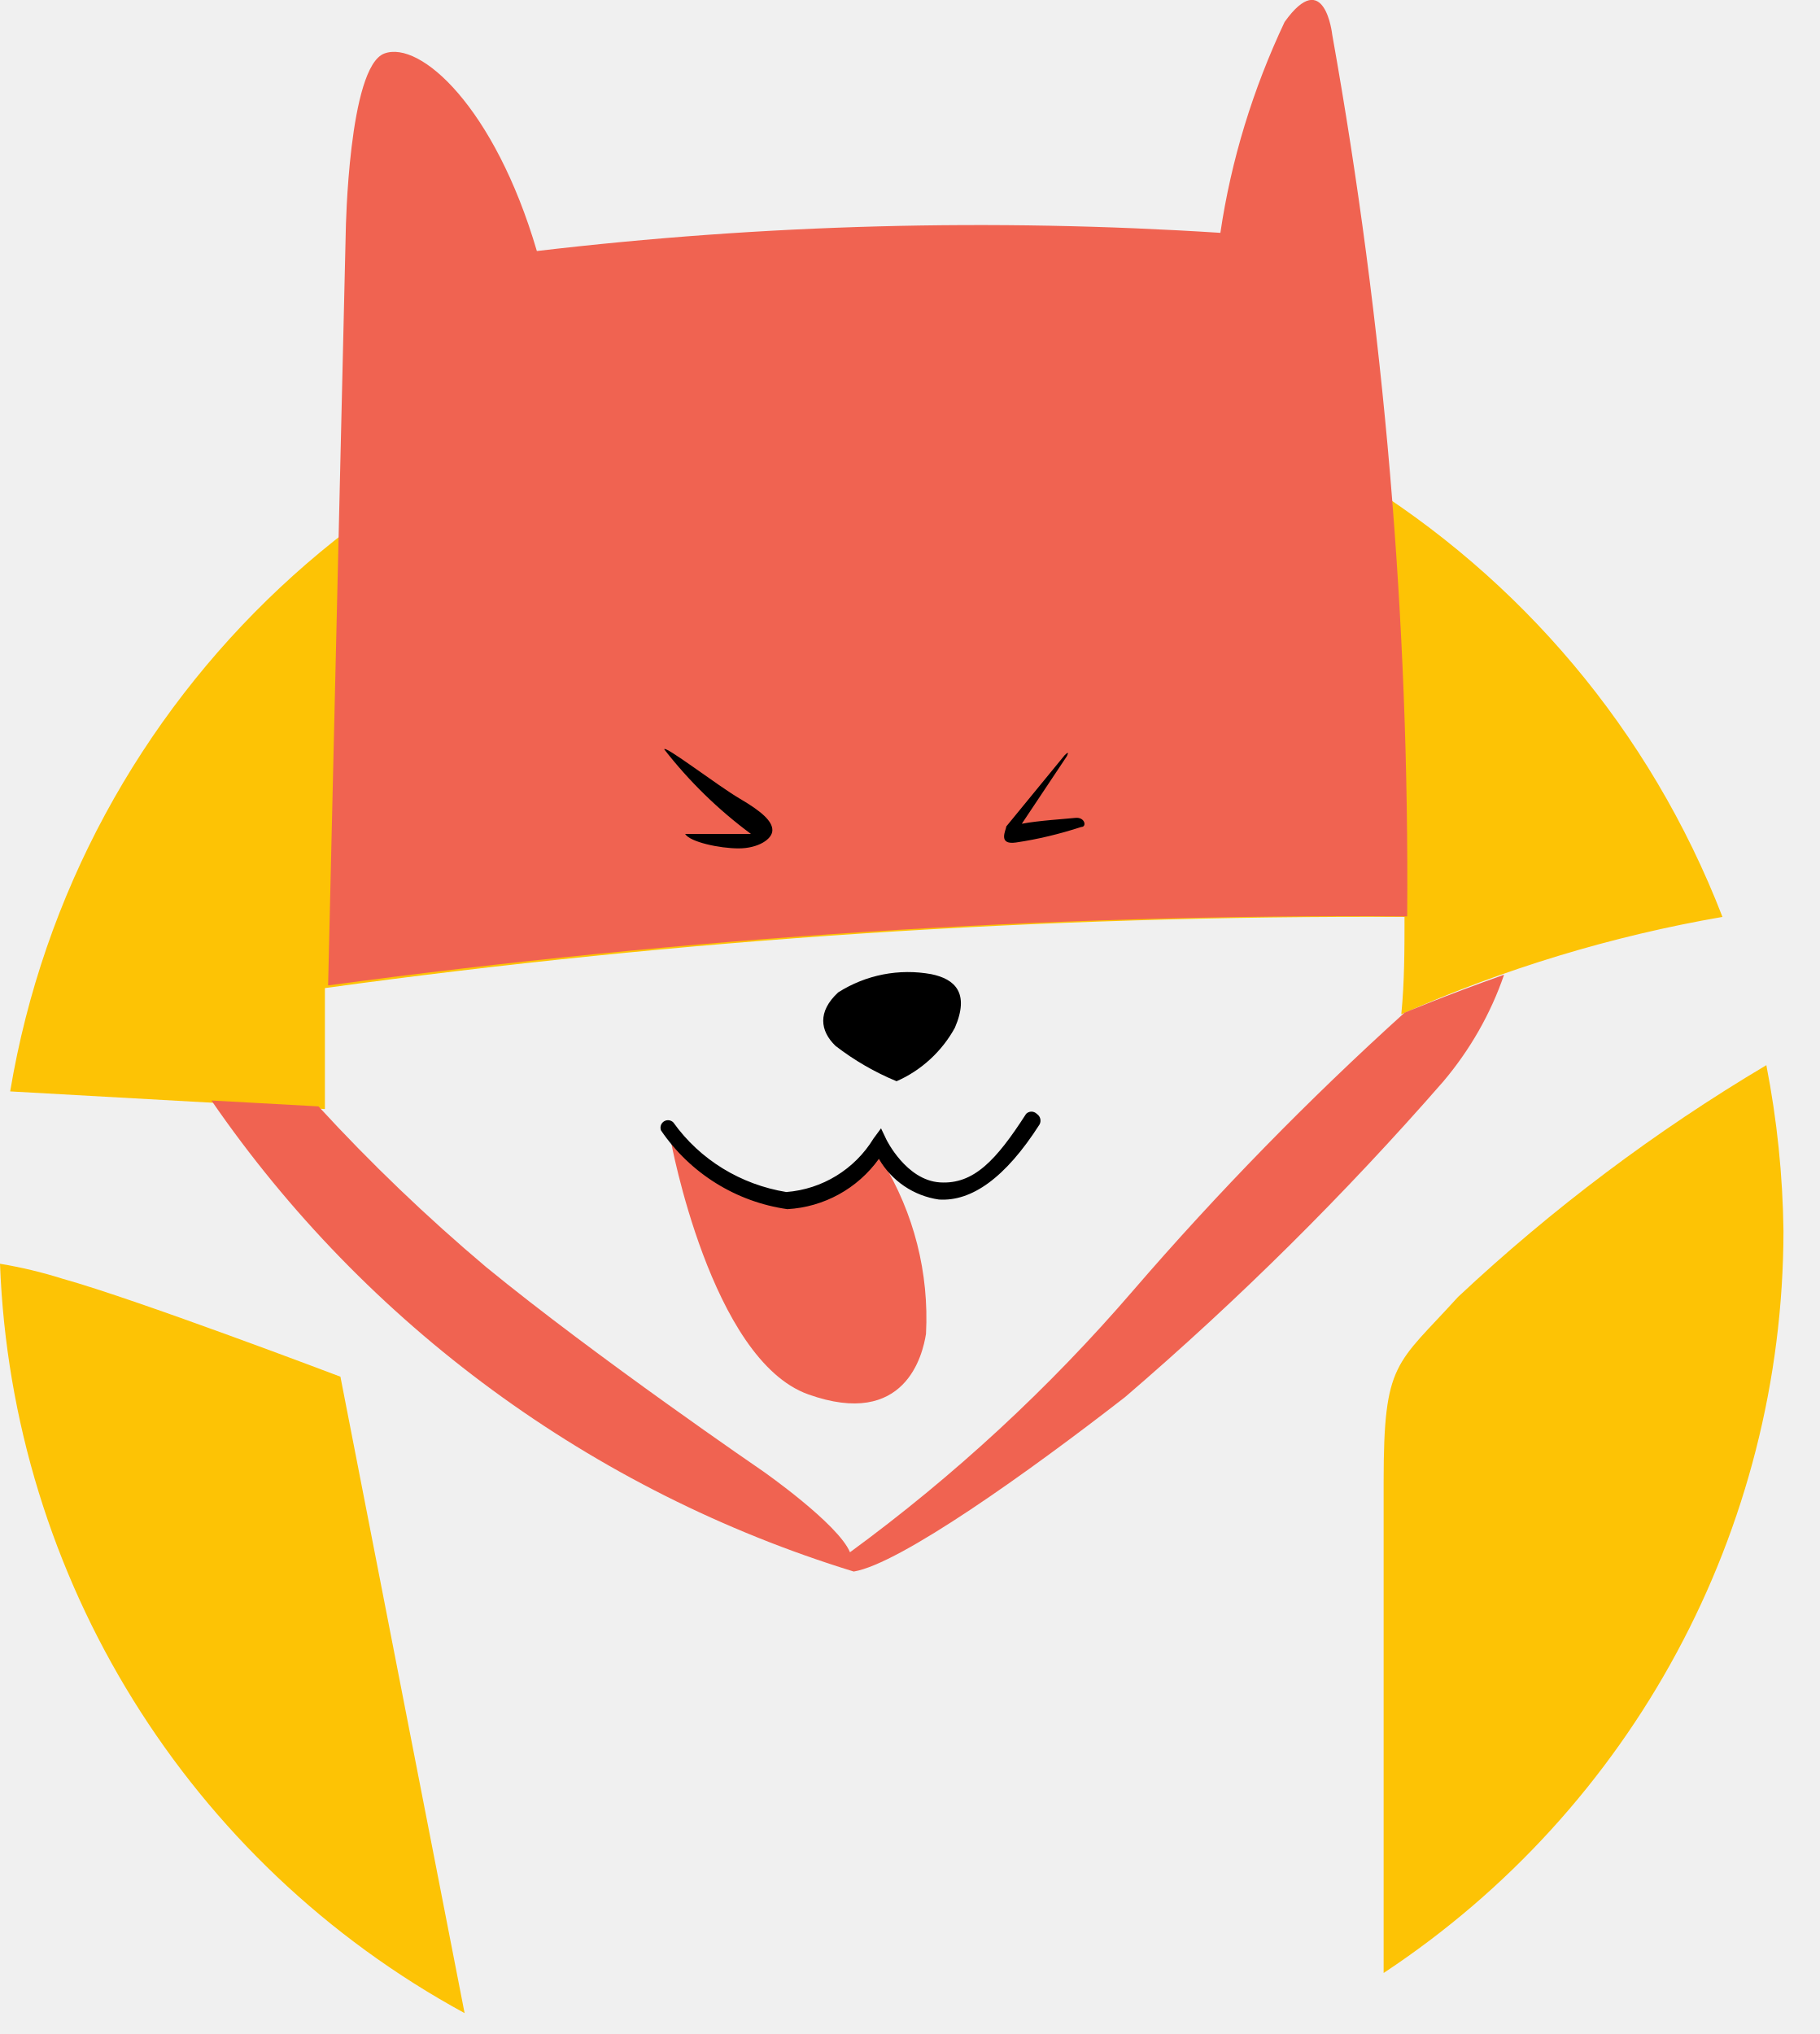
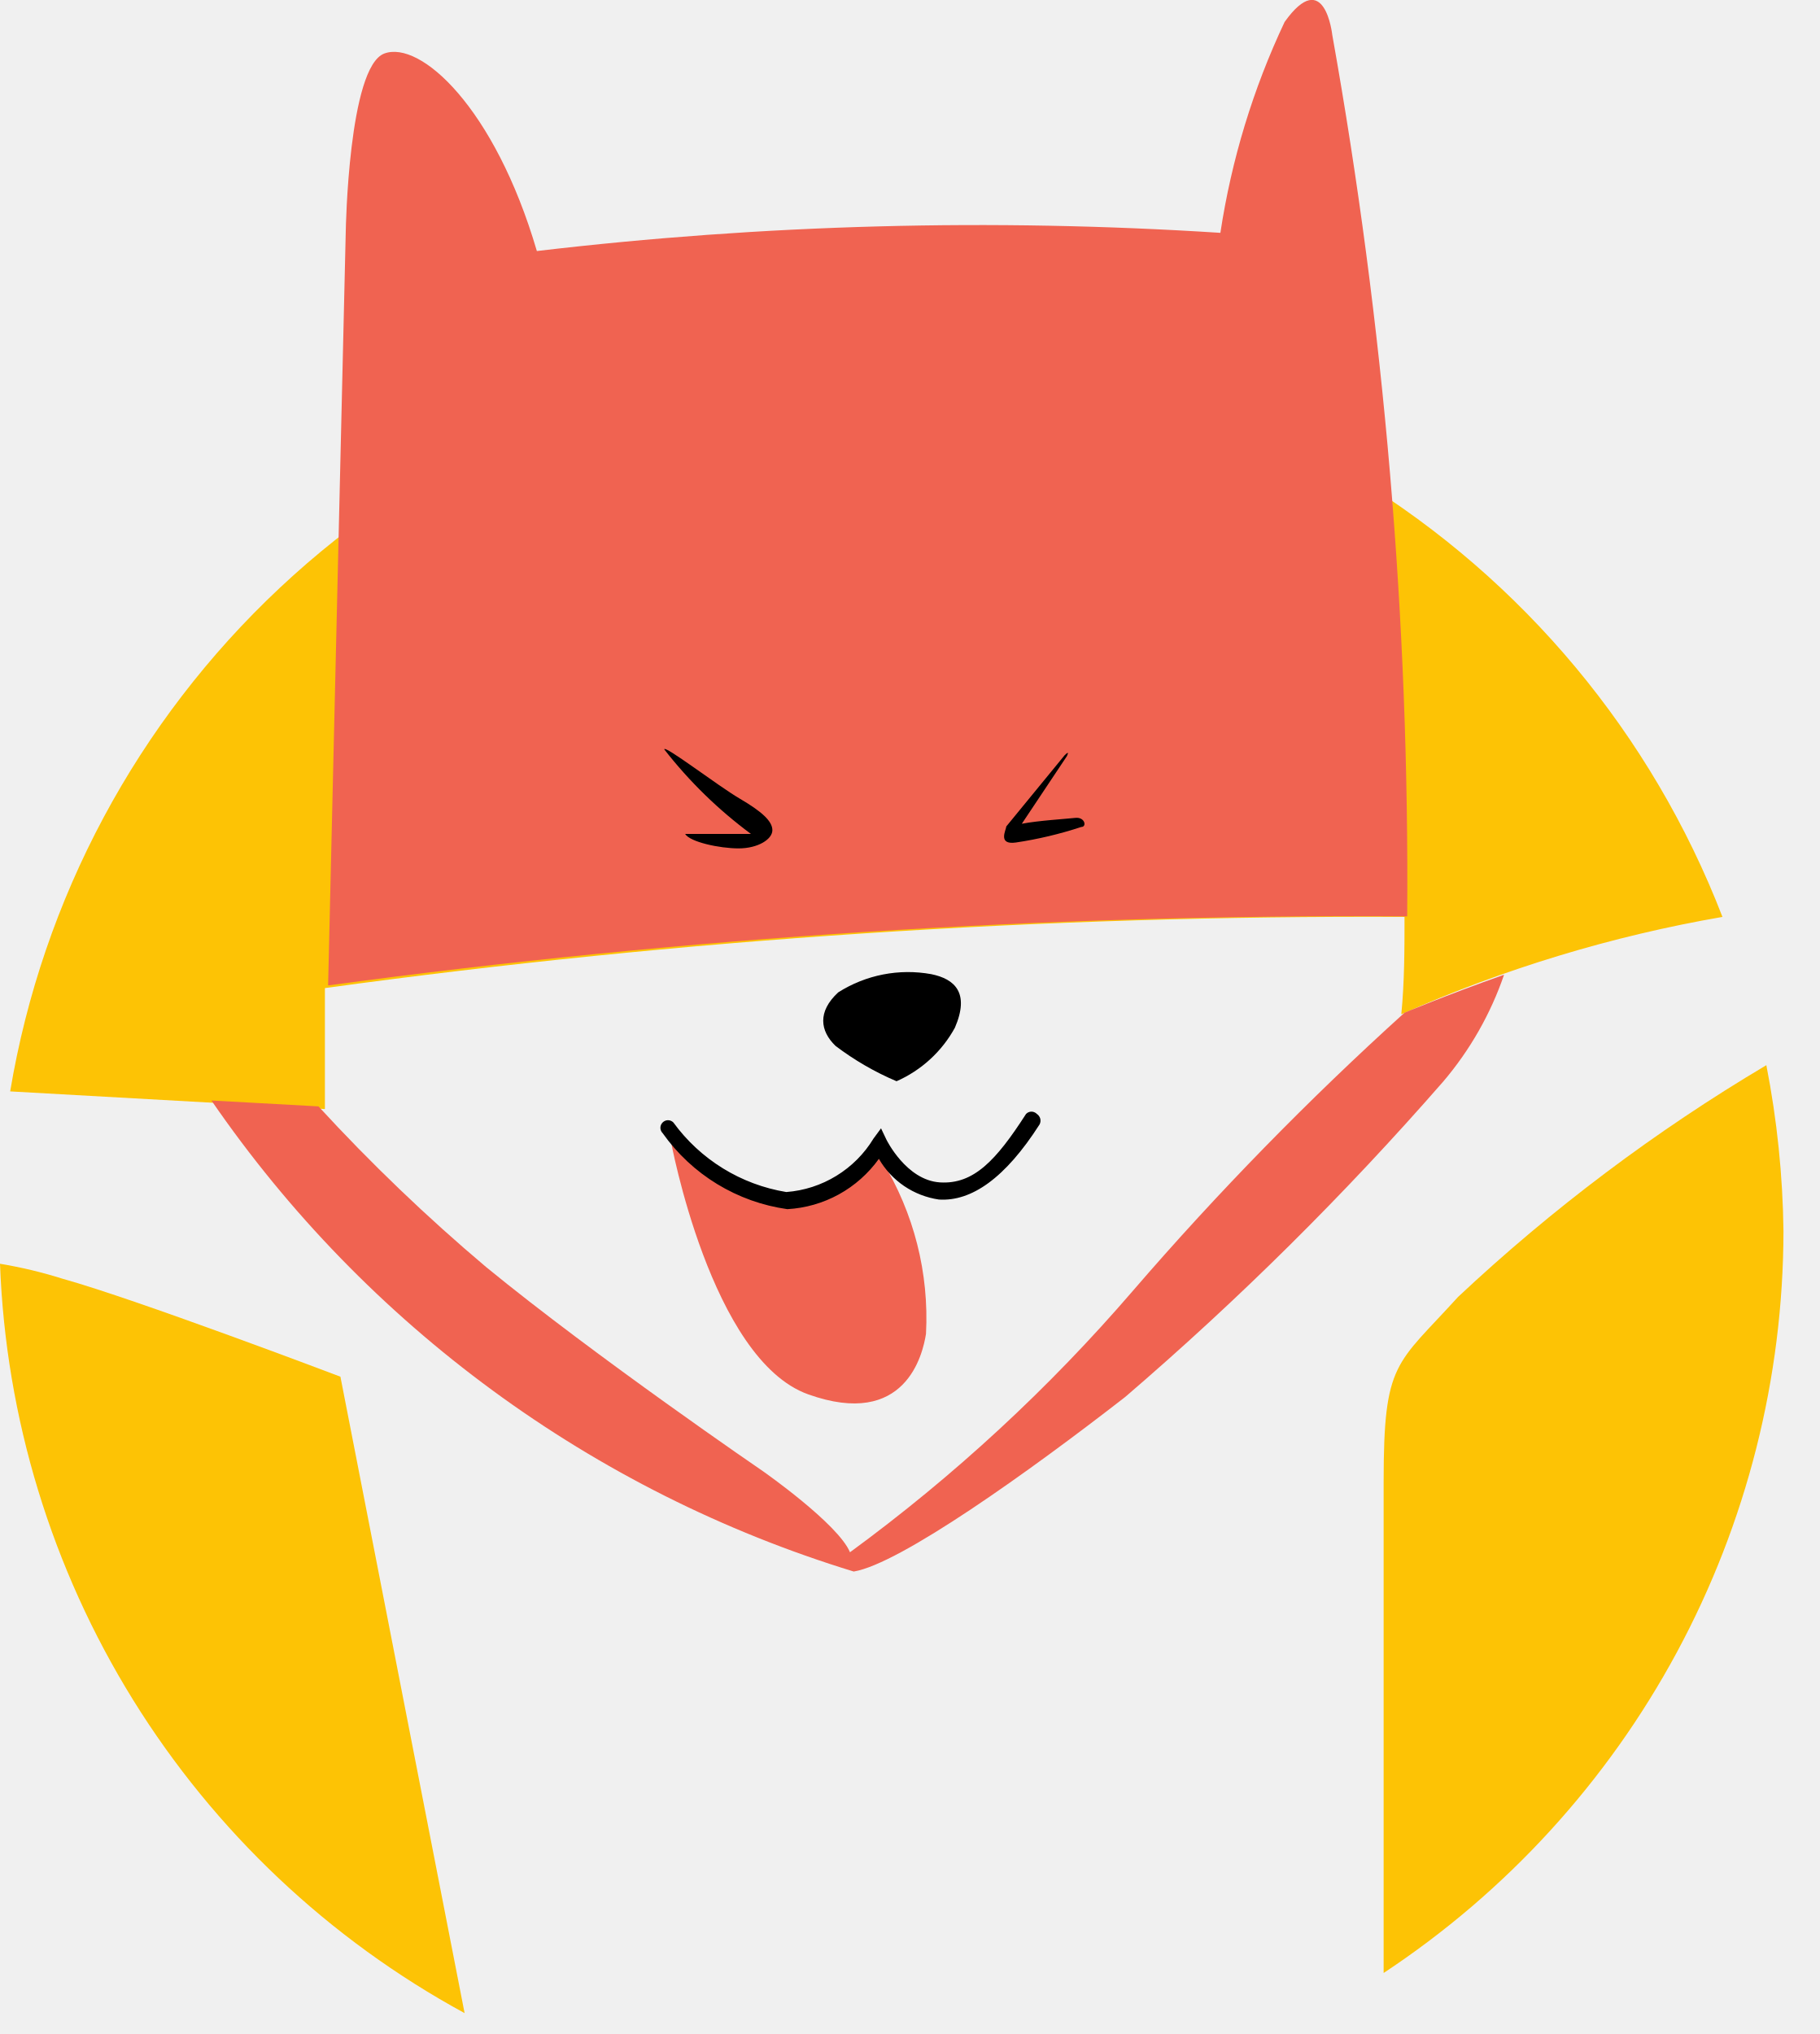
- <svg xmlns="http://www.w3.org/2000/svg" viewBox="0 0 34 38" fill="none">
-   <g clip-path="url(#a)">
-     <path d="M6.07 20.72v-2.26c6.68-.92 13.42-1.36 20.17-1.33 0 .6 0 1.21-.06 1.82a25.52 25.52 0 0 1 6-1.82A16.67 16.67 0 0 0 .19 20.39l5.88.33ZM27.24 24.23c-1.16 1.28-1.39 1.2-1.39 3.45v9.18A16.64 16.64 0 0 0 33.32 23a17.3 17.3 0 0 0-.32-3.1c-2.07 1.23-4 2.68-5.76 4.33ZM6.36 25.72s-3.79-1.44-5.19-1.83A8.54 8.54 0 0 0 0 23.61a16.65 16.65 0 0 0 8.68 14L6.36 25.72Z" fill="#FDC305" />
-     <path d="M26.29 17.12A89.8 89.8 0 0 0 24.89.65S24.75-.64 24 .41c-.59 1.25-1 2.58-1.2 3.94a70.34 70.34 0 0 0-12.77.34C9.24 2 7.85.75 7.18 1c-.67.25-.72 3.31-.72 3.31l-.33 14.1c6.68-.9 13.42-1.34 20.16-1.29Z" fill="#F06351" />
-     <path d="M12.41 14c0-.09 1 .68 1.41.92.41.24.61.42.61.59 0 .17-.27.34-.63.34s-.91-.12-1-.27h1.23A8.34 8.34 0 0 1 12.41 14ZM19.89 14.11l-1.09 1.33c0 .06-.17.35.18.3.41-.06.82-.16 1.22-.29.11 0 .07-.19-.11-.17-.18.02-.69.05-1 .11l.84-1.26s.07-.13-.04-.02ZM16.75 20.2c.46-.2.85-.56 1.09-1 .28-.65 0-.91-.44-1-.6-.11-1.22.01-1.74.34-.39.36-.34.72-.05 1 .35.27.73.49 1.14.66Z" fill="#000" />
-     <path d="M16.35 21.45c-.11.23-.27.43-.46.6-.28.23-.63.36-1 .38a2.15 2.15 0 0 1-1.47-.43 2.3 2.3 0 0 1-.53-.44c-.1-.11-.22-.2-.36-.26 0 0 .75 4.1 2.57 4.75 1.82.65 2.14-.75 2.2-1.13a5.61 5.61 0 0 0-.82-3.23c-.02-.31-.03-.11-.13-.24Z" fill="#F06351" />
-     <path d="M14.71 22.59a3.44 3.44 0 0 1-2.36-1.47.14.14 0 0 1 .03-.15.14.14 0 0 1 .2 0c.5.7 1.26 1.16 2.11 1.3a2.1 2.1 0 0 0 1.63-1l.14-.19.1.21s.37.76 1 .8c.63.04 1.05-.41 1.61-1.28a.14.14 0 0 1 .2 0 .15.15 0 0 1 .05.2c-.64 1-1.27 1.44-1.88 1.4a1.55 1.55 0 0 1-1.12-.76 2.26 2.26 0 0 1-1.71.94Z" fill="#000" />
-     <path d="M26.24 18.92a58.63 58.63 0 0 0-5.07 5.19A31.63 31.63 0 0 1 15.88 29c-.22-.53-1.62-1.51-1.62-1.51s-3.13-2.14-5.18-3.82a34.14 34.14 0 0 1-3.13-3l-2-.11c2.89 4.2 7.12 7.3 12 8.8.86-.14 3.27-1.86 5.07-3.26a58.13 58.13 0 0 0 5.94-5.89c.5-.59.89-1.27 1.14-2-1.1.39-1.86.71-1.86.71Z" fill="#F06351" />
+ <svg xmlns="http://www.w3.org/2000/svg" width="34" height="38" viewBox="0 0 34 38" fill="none">
+   <g clip-path="url(#clip0_153_267)">
+     <path d="M6.07 20.72V18.46C12.754 17.542 19.494 17.098 26.24 17.13C26.24 17.73 26.24 18.34 26.18 18.95C28.098 18.099 30.113 17.488 32.18 17.13C30.863 13.722 28.462 10.841 25.347 8.931C22.232 7.021 18.576 6.186 14.941 6.557C11.306 6.927 7.894 8.482 5.229 10.981C2.563 13.48 0.793 16.786 0.19 20.39L6.07 20.72Z" fill="#FDC305" />
+     <path d="M27.24 24.23C26.08 25.51 25.85 25.43 25.85 27.68C25.85 28.59 25.85 32.58 25.85 36.86C28.142 35.346 30.024 33.288 31.328 30.869C32.632 28.451 33.316 25.747 33.32 23C33.307 21.959 33.2 20.922 33 19.9C30.928 21.13 28.997 22.581 27.24 24.23Z" fill="#FDC305" />
+     <path d="M6.36 25.72C6.36 25.72 2.57 24.28 1.17 23.89C0.787 23.769 0.396 23.676 0 23.61C0.108 26.496 0.966 29.304 2.487 31.759C4.009 34.213 6.143 36.23 8.68 37.61L6.36 25.72Z" fill="#FDC305" />
+     <path d="M26.29 17.12C26.331 11.599 25.862 6.085 24.89 0.65C24.89 0.65 24.75 -0.64 24 0.41C23.411 1.658 23.007 2.985 22.8 4.35C18.542 4.076 14.268 4.19 10.03 4.69C9.24 2 7.85 0.75 7.18 1C6.51 1.25 6.46 4.31 6.46 4.31L6.13 18.41C12.811 17.506 19.548 17.075 26.29 17.12Z" fill="#F06351" />
+     <path d="M12.41 14C12.41 13.91 13.41 14.68 13.82 14.92C14.23 15.16 14.43 15.34 14.43 15.51C14.43 15.68 14.16 15.85 13.8 15.85C13.44 15.85 12.89 15.73 12.8 15.58H13.74H14.03C13.421 15.129 12.876 14.598 12.41 14Z" fill="black" />
+     <path d="M19.89 14.11L18.8 15.44C18.8 15.5 18.63 15.79 18.98 15.74C19.394 15.678 19.802 15.581 20.2 15.45C20.31 15.45 20.27 15.26 20.09 15.28C19.91 15.3 19.4 15.33 19.09 15.39L19.93 14.13C19.93 14.13 20 14 19.89 14.11Z" fill="black" />
+     <path d="M16.75 20.2C17.213 19.996 17.597 19.644 17.84 19.2C18.12 18.55 17.84 18.29 17.4 18.2C16.798 18.09 16.177 18.212 15.66 18.54C15.27 18.9 15.32 19.26 15.61 19.54C15.961 19.806 16.344 20.028 16.75 20.2Z" fill="black" />
+     <path d="M16.35 21.45C16.238 21.678 16.082 21.883 15.89 22.05C15.605 22.279 15.255 22.412 14.89 22.43C14.364 22.472 13.841 22.319 13.42 22C13.222 21.881 13.044 21.732 12.89 21.56C12.79 21.449 12.667 21.36 12.53 21.3C12.53 21.3 13.28 25.4 15.1 26.05C16.92 26.7 17.24 25.3 17.3 24.92C17.36 23.785 17.074 22.659 16.48 21.69C16.46 21.38 16.45 21.58 16.35 21.45Z" fill="#F06351" />
+     <path d="M14.71 22.59C14.245 22.525 13.799 22.365 13.398 22.121C12.998 21.877 12.651 21.553 12.38 21.17C12.367 21.157 12.356 21.141 12.349 21.124C12.342 21.107 12.338 21.089 12.338 21.07C12.338 21.051 12.342 21.033 12.349 21.016C12.356 20.999 12.367 20.983 12.38 20.97C12.393 20.957 12.409 20.946 12.426 20.939C12.443 20.932 12.461 20.928 12.48 20.928C12.499 20.928 12.517 20.932 12.534 20.939C12.551 20.946 12.567 20.957 12.58 20.97C13.085 21.664 13.843 22.131 14.69 22.27C15.022 22.245 15.343 22.141 15.626 21.967C15.91 21.793 16.148 21.554 16.32 21.27L16.46 21.08L16.56 21.29C16.56 21.29 16.93 22.05 17.56 22.09C18.19 22.13 18.61 21.68 19.17 20.81C19.183 20.797 19.199 20.786 19.216 20.779C19.233 20.772 19.251 20.768 19.27 20.768C19.289 20.768 19.307 20.772 19.324 20.779C19.341 20.786 19.357 20.797 19.37 20.81C19.402 20.831 19.425 20.863 19.435 20.9C19.444 20.937 19.439 20.977 19.42 21.01C18.78 22.01 18.15 22.45 17.54 22.41C17.308 22.376 17.087 22.29 16.893 22.159C16.699 22.027 16.537 21.853 16.42 21.65C16.223 21.924 15.968 22.151 15.672 22.314C15.376 22.477 15.047 22.571 14.71 22.59Z" fill="black" />
+     <path d="M26.24 18.92C24.445 20.544 22.751 22.277 21.17 24.11C19.599 25.936 17.824 27.577 15.88 29C15.66 28.47 14.26 27.49 14.26 27.49C14.26 27.49 11.13 25.35 9.08 23.67C7.974 22.737 6.929 21.735 5.95 20.67L3.95 20.56C6.84 24.765 11.07 27.868 15.95 29.36C16.81 29.22 19.22 27.5 21.02 26.1C23.139 24.282 25.124 22.313 26.96 20.21C27.462 19.621 27.849 18.942 28.1 18.21C27 18.6 26.24 18.92 26.24 18.92Z" fill="#F06351" />
  </g>
  <defs>
-     <clipPath id="a">
-       <path fill="#fff" d="M0 0h33.32v37.61H0z" />
+     <clipPath id="clip0_153_267">
+       <rect width="33.32" height="37.61" fill="white" />
    </clipPath>
  </defs>
</svg>
